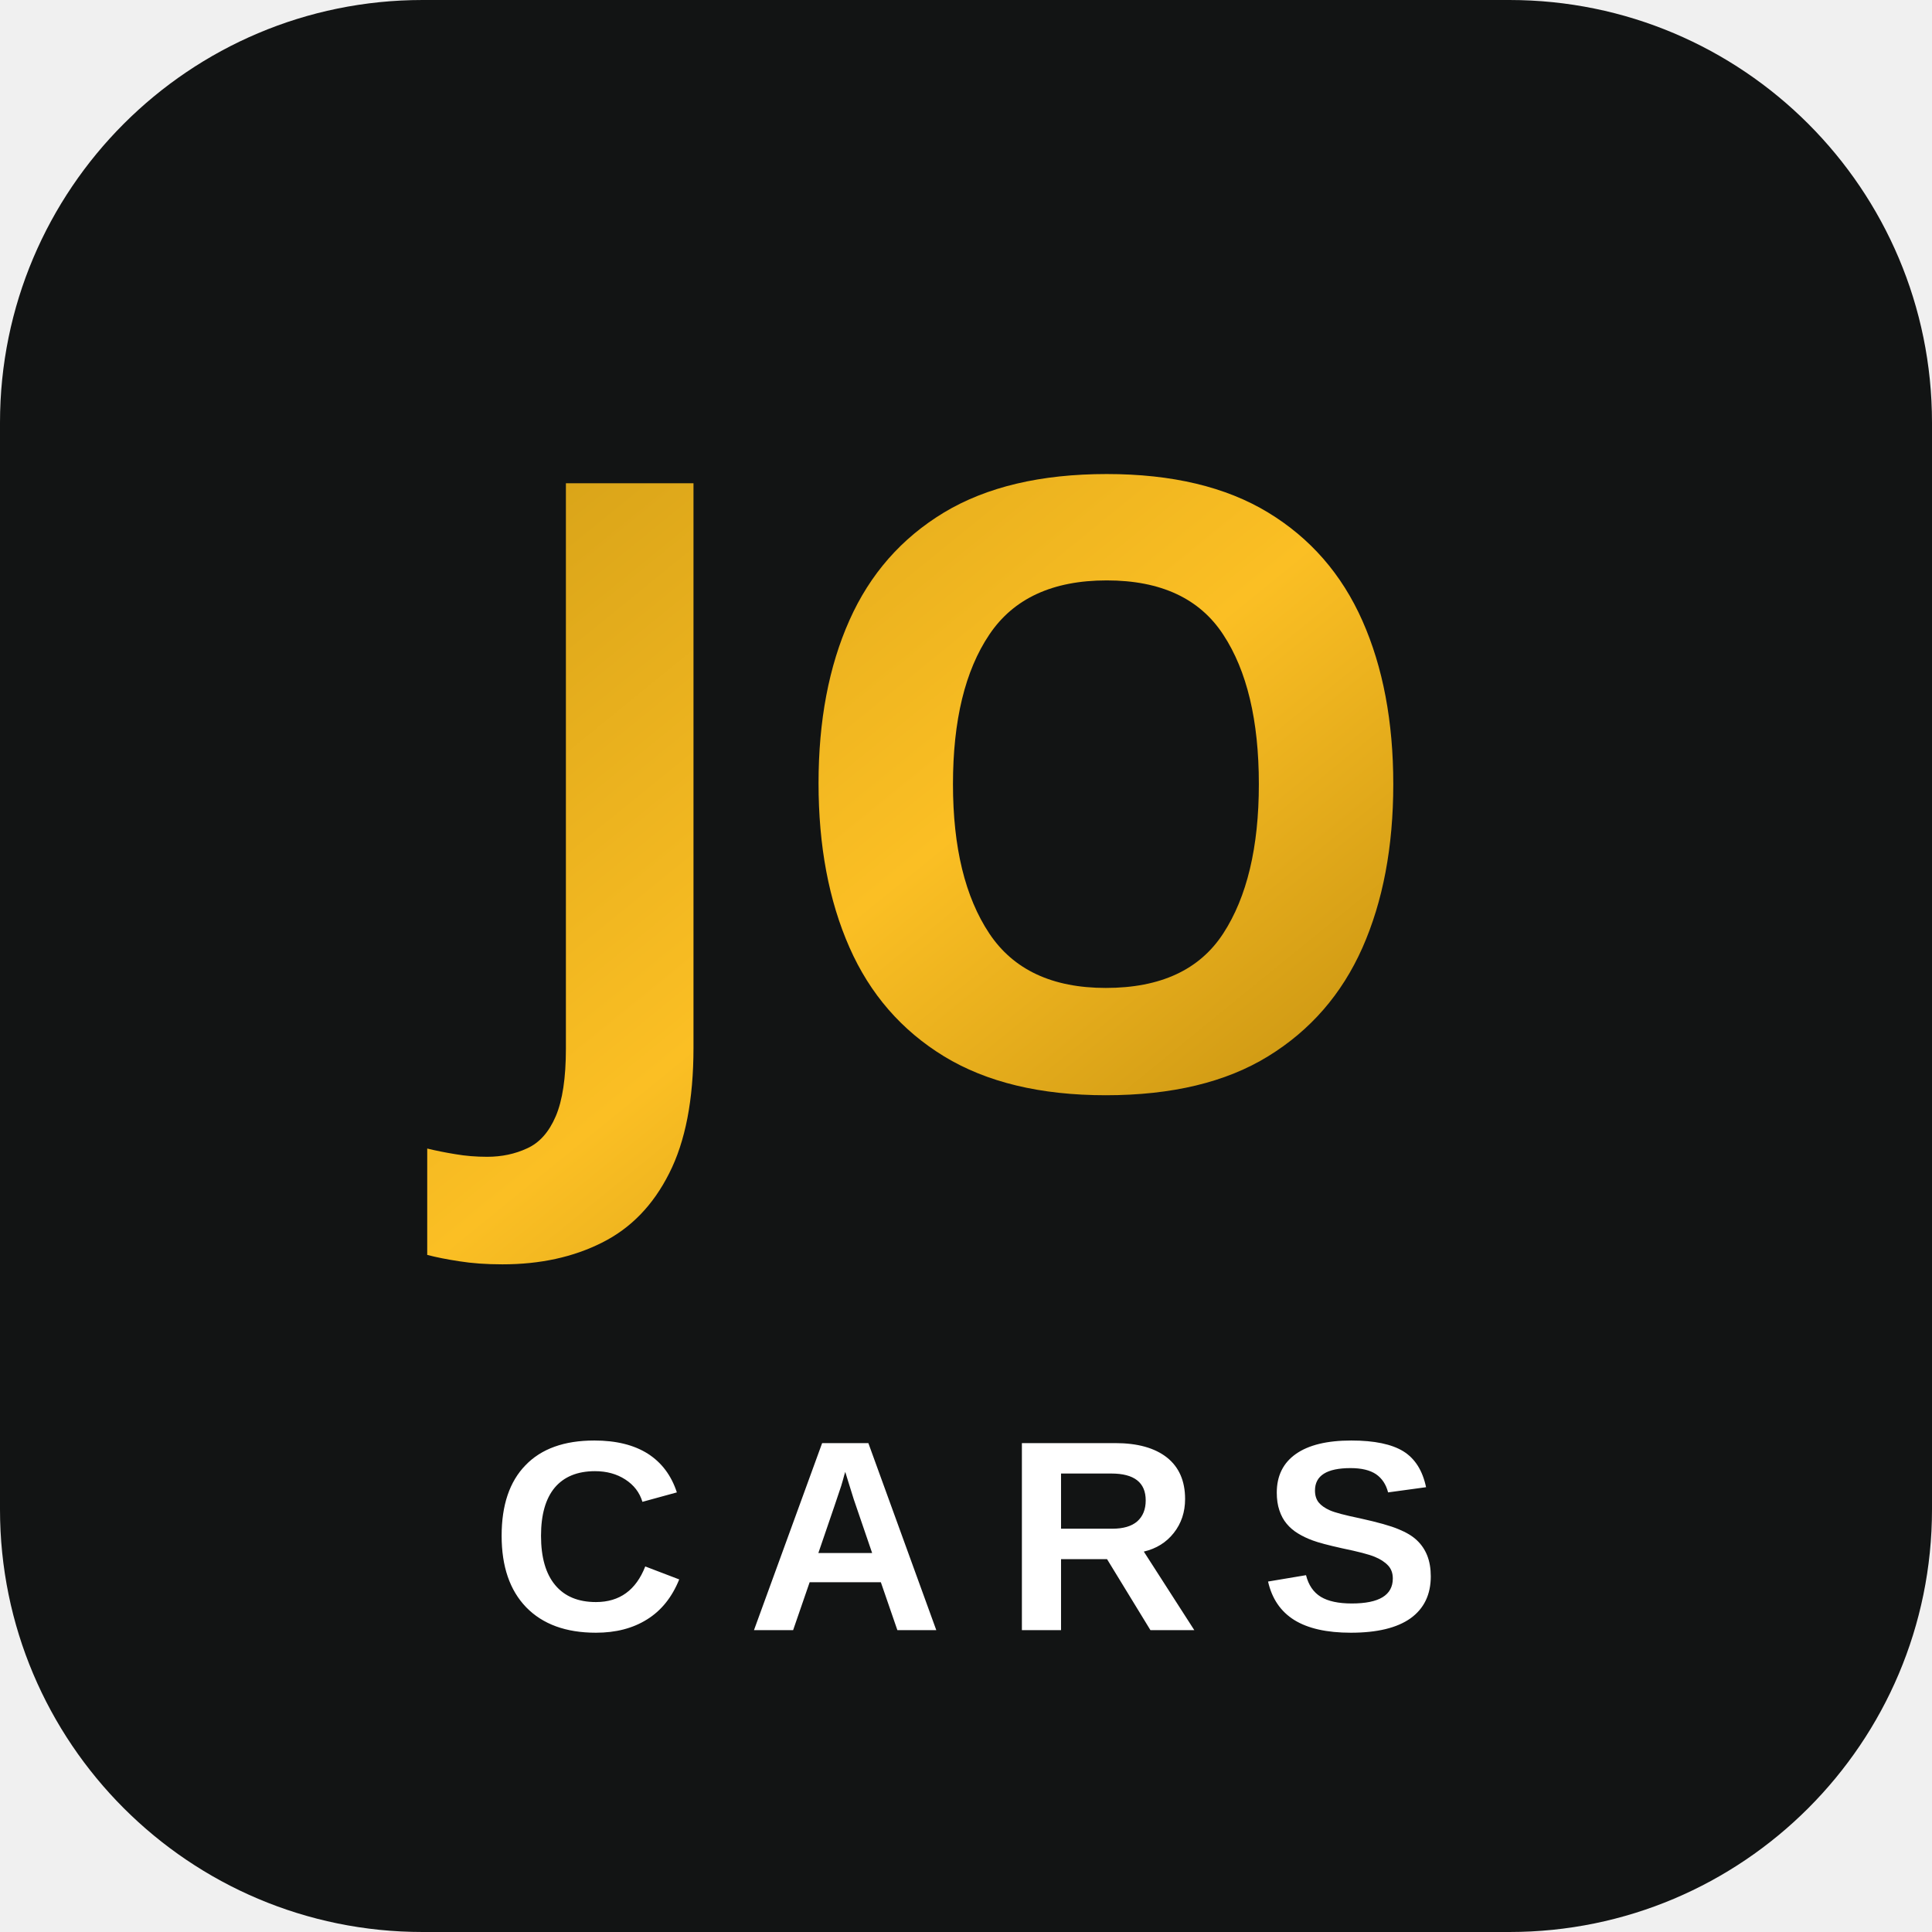
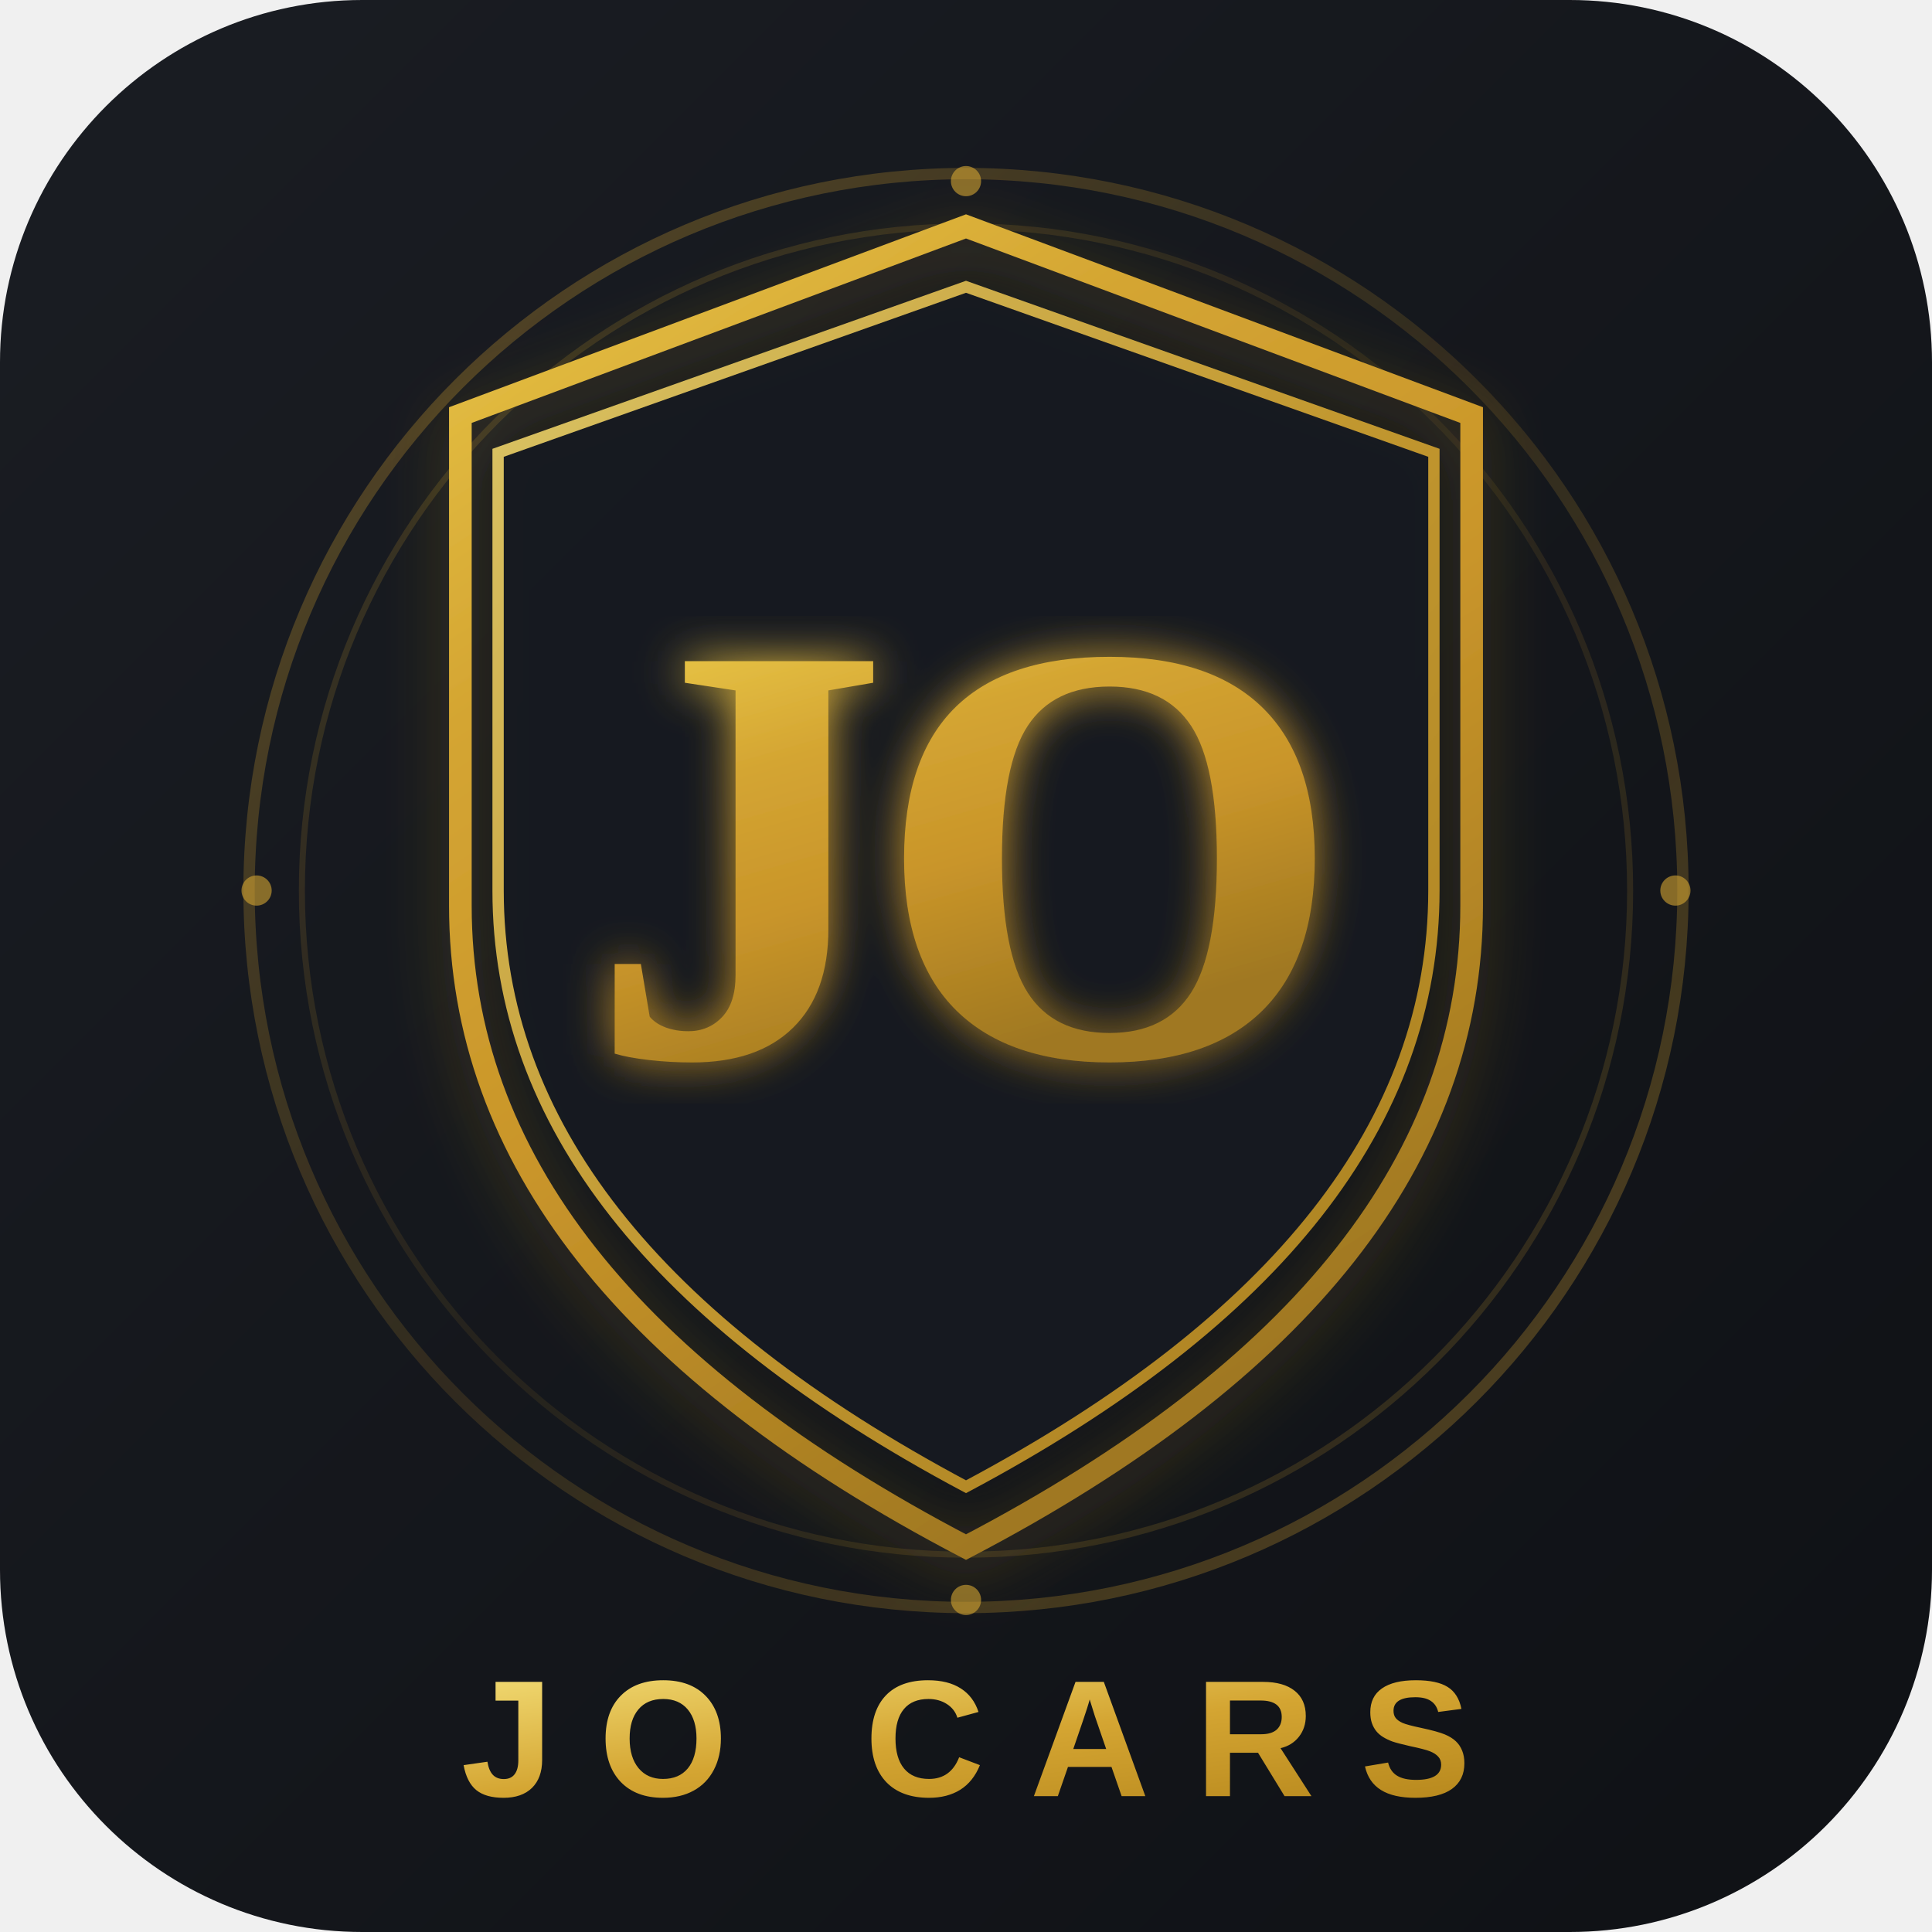
- <svg xmlns="http://www.w3.org/2000/svg" viewBox="0 0 128 128">
+ <svg xmlns="http://www.w3.org/2000/svg" viewBox="0 0 256 256">
  <defs>
-     <linearGradient id="gold" x1="0" y1="0" x2="1" y2="1">
-       <stop offset="0%" stop-color="#D4A017" />
-       <stop offset="50%" stop-color="#FBBF24" />
-       <stop offset="100%" stop-color="#B8860B" />
+     <linearGradient id="bg" x1="0" y1="0" x2="1" y2="1">
+       <stop offset="0%" stop-color="#1a1d23" />
+       <stop offset="100%" stop-color="#0f1115" />
    </linearGradient>
+     <linearGradient id="gold" x1="0" y1="0" x2="0.5" y2="1">
+       <stop offset="0%" stop-color="#e8c547" />
+       <stop offset="30%" stop-color="#d4a532" />
+       <stop offset="60%" stop-color="#c9952a" />
+       <stop offset="100%" stop-color="#a07820" />
+     </linearGradient>
+     <linearGradient id="goldLight" x1="0" y1="0" x2="1" y2="1">
+       <stop offset="0%" stop-color="#f0d870" />
+       <stop offset="50%" stop-color="#d4a532" />
+       <stop offset="100%" stop-color="#b8891e" />
+     </linearGradient>
+     <linearGradient id="ring" x1="0" y1="0" x2="1" y2="1">
+       <stop offset="0%" stop-color="#d4a532" stop-opacity="0.7" />
+       <stop offset="50%" stop-color="#c9952a" stop-opacity="0.3" />
+       <stop offset="100%" stop-color="#d4a532" stop-opacity="0.7" />
+     </linearGradient>
+     <filter id="glow">
+       <feGaussianBlur stdDeviation="3" result="blur" />
+       <feMerge>
+         <feMergeNode in="blur" />
+         <feMergeNode in="SourceGraphic" />
+       </feMerge>
+     </filter>
+     <filter id="shieldShadow">
+       <feDropShadow dx="0" dy="2" stdDeviation="4" flood-color="#d4a532" flood-opacity="0.3" />
+     </filter>
  </defs>
-   <rect width="128" height="128" rx="28" fill="#121414" />
-   <text x="64" y="72" text-anchor="middle" font-family="Arial Black, sans-serif" font-weight="900" font-size="56" fill="url(#gold)">JO</text>
-   <text x="64" y="108" text-anchor="middle" font-family="Arial, sans-serif" font-weight="700" font-size="18" fill="#ffffff" letter-spacing="4">CARS</text>
+   <rect width="256" height="256" rx="48" fill="url(#bg)" />
+   <circle cx="128" cy="118" r="95" fill="none" stroke="url(#ring)" stroke-width="1.5" opacity="0.5" />
+   <circle cx="128" cy="118" r="88" fill="none" stroke="url(#ring)" stroke-width="0.8" opacity="0.3" />
+   <path d="M128 30 L195 55 L195 120 Q195 170 128 205 Q61 170 61 120 L61 55 Z" fill="none" stroke="url(#gold)" stroke-width="3" filter="url(#shieldShadow)" />
+   <path d="M128 38 L190 60 L190 118 Q190 164 128 197 Q66 164 66 118 L66 60 Z" fill="#161920" stroke="url(#goldLight)" stroke-width="1.5" opacity="0.9" />
+   <text x="128" y="140" text-anchor="middle" font-family="Georgia, 'Times New Roman', serif" font-weight="900" font-size="80" fill="url(#gold)" filter="url(#glow)" letter-spacing="-2">JO</text>
+   <text x="128" y="238" text-anchor="middle" font-family="Arial, Helvetica, sans-serif" font-weight="700" font-size="22" fill="url(#goldLight)" letter-spacing="6">JO CARS</text>
+   <circle cx="128" cy="24" r="2" fill="#d4a532" opacity="0.6" />
+   <circle cx="128" cy="212" r="2" fill="#d4a532" opacity="0.6" />
+   <circle cx="34" cy="118" r="2" fill="#d4a532" opacity="0.6" />
+   <circle cx="222" cy="118" r="2" fill="#d4a532" opacity="0.6" />
</svg>
